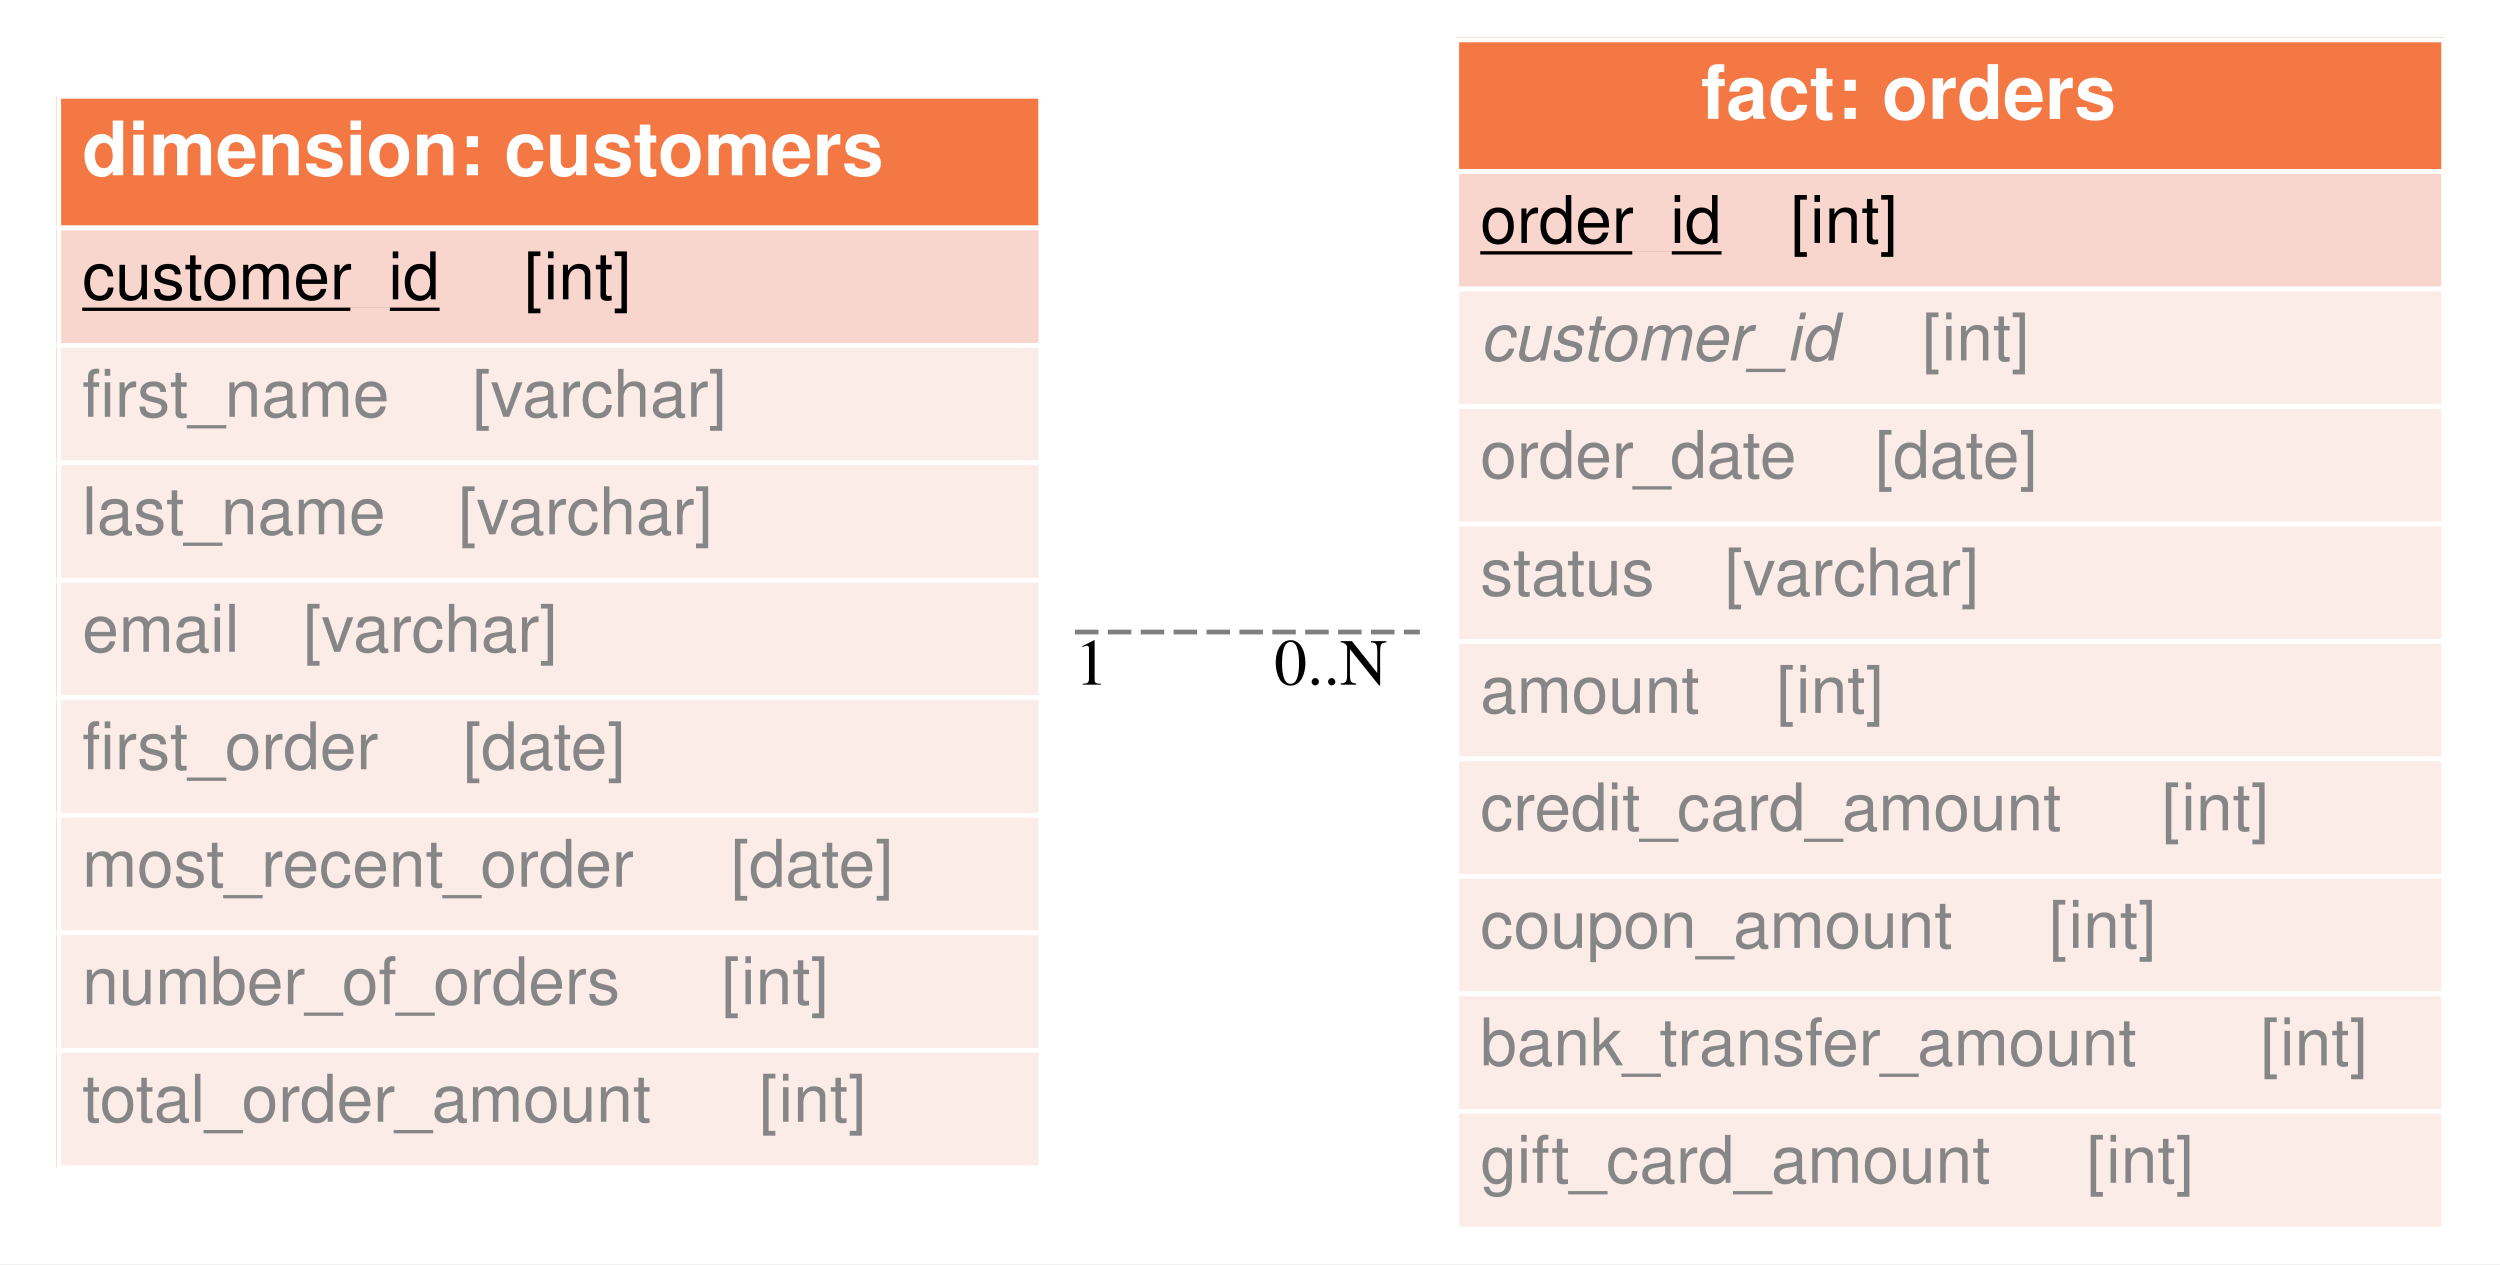
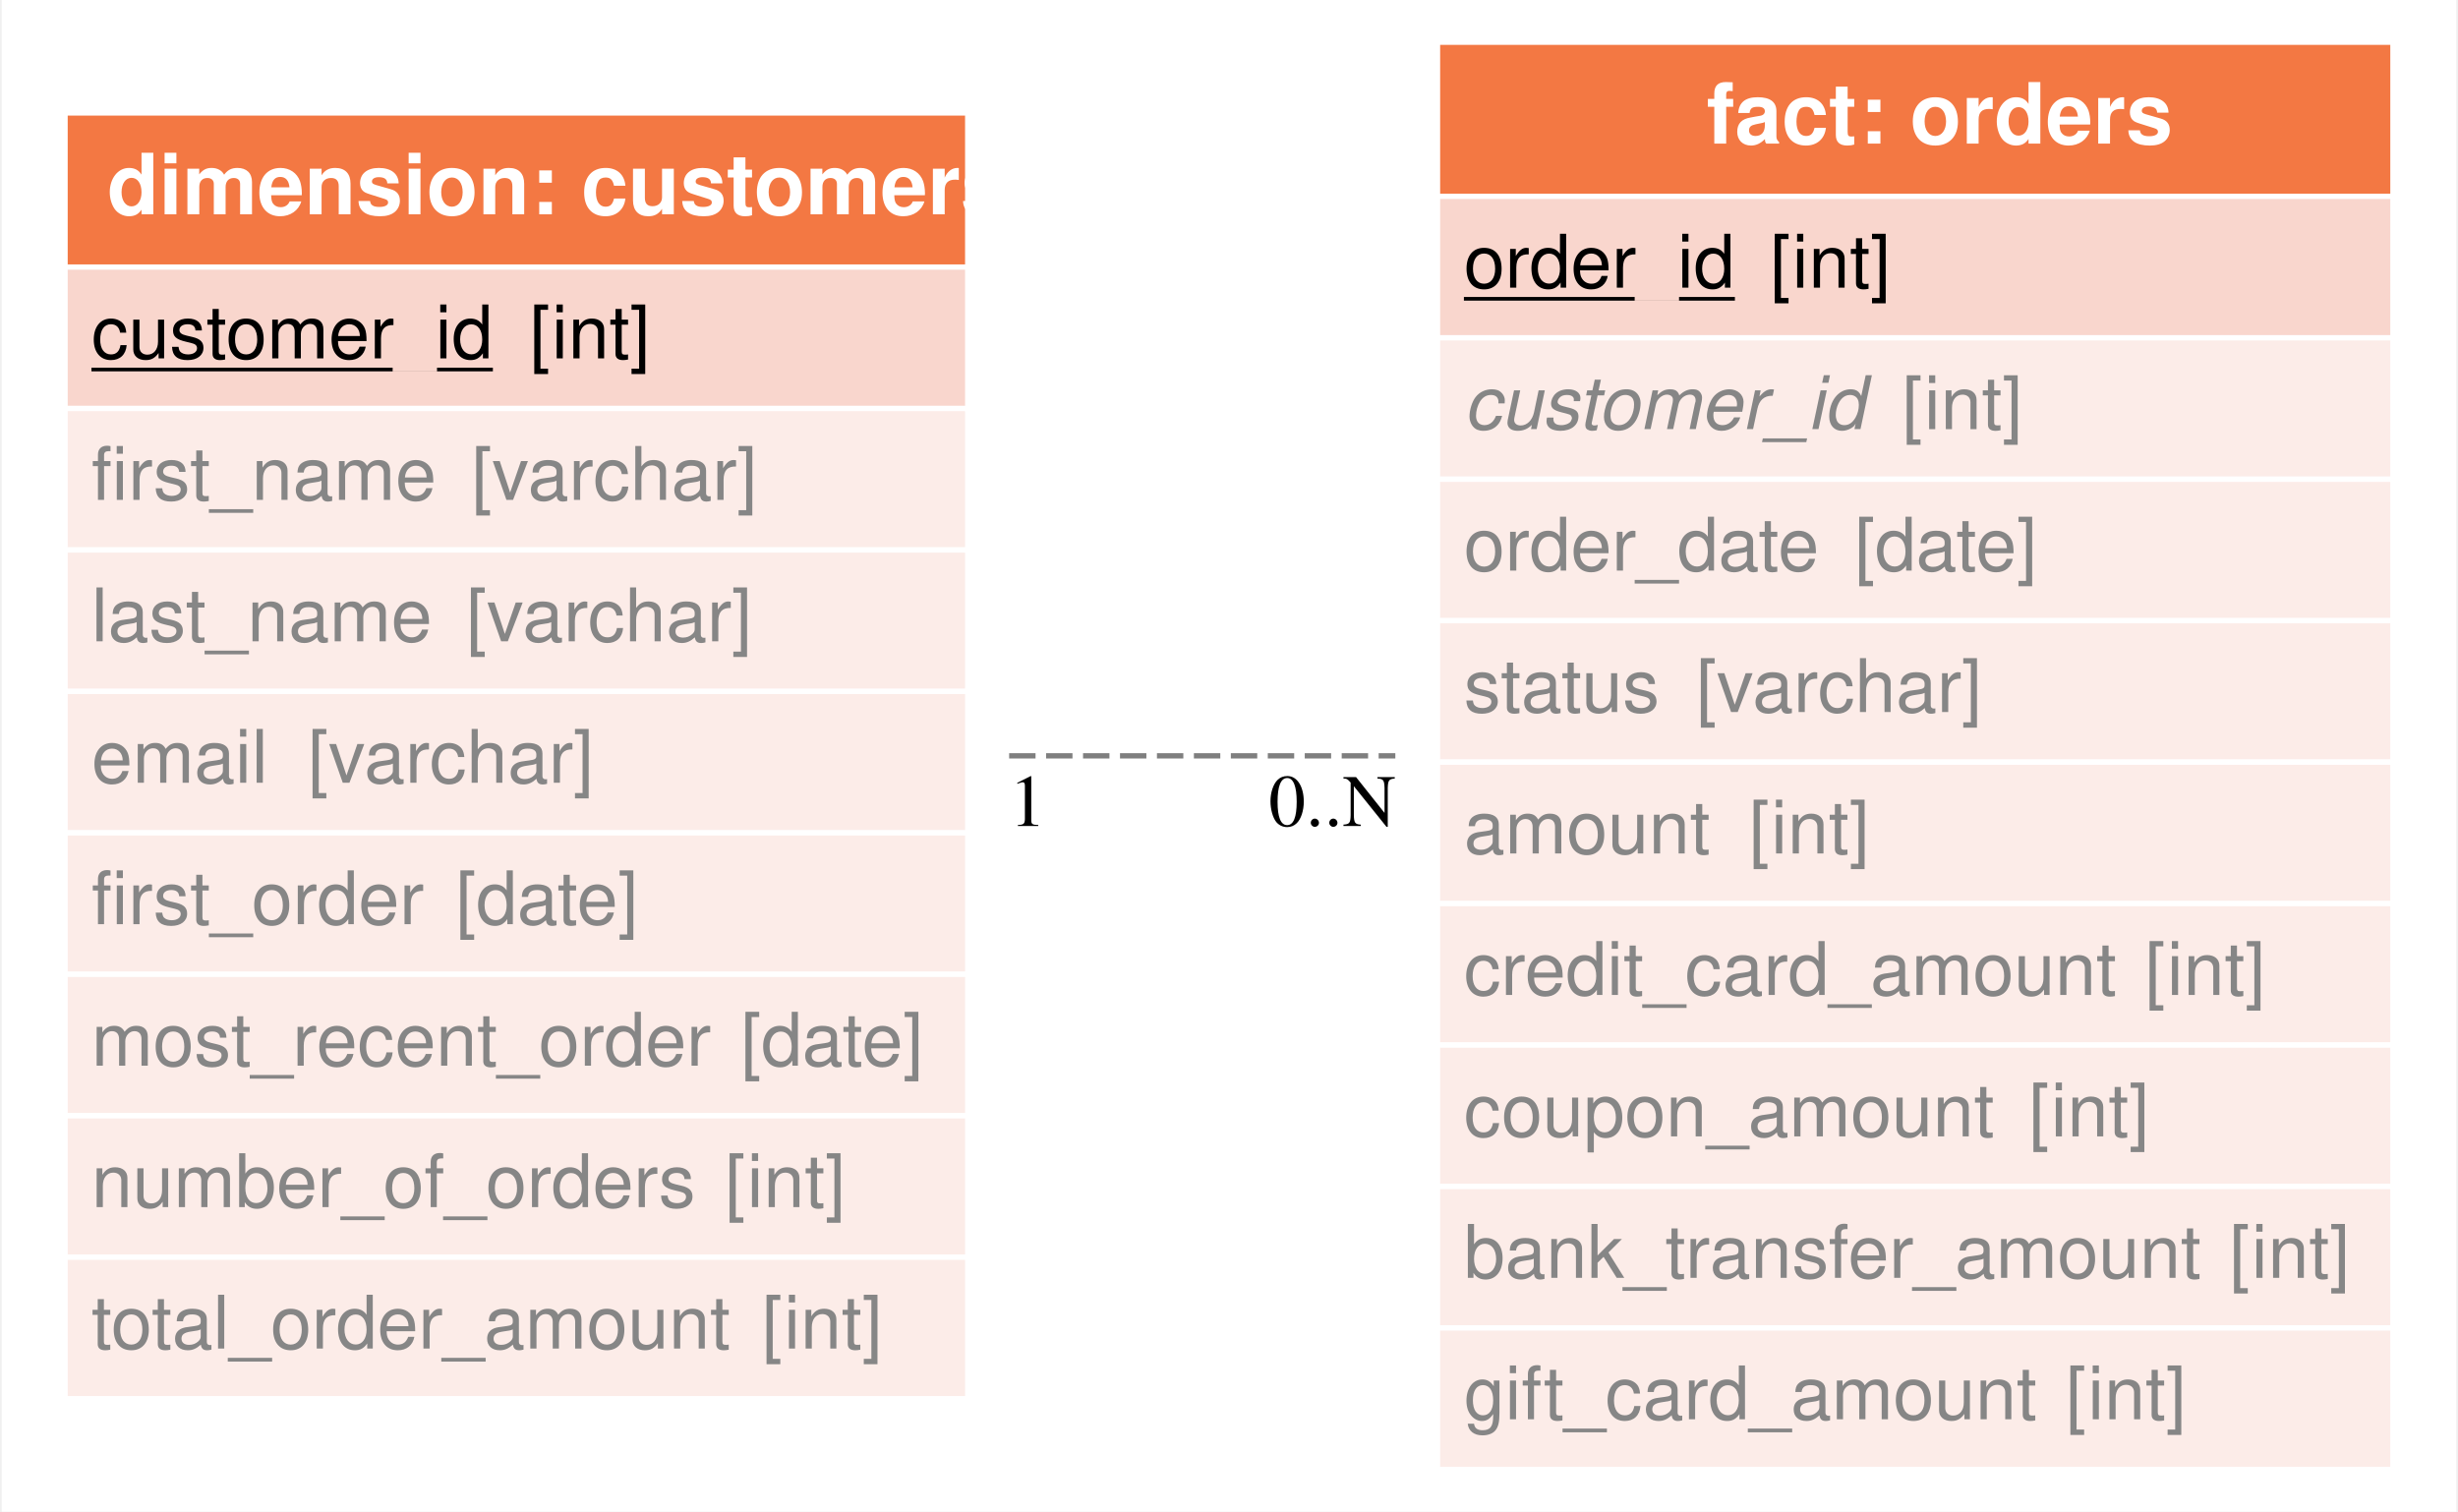
- <svg xmlns="http://www.w3.org/2000/svg" width="532pt" height="269pt" viewBox="0.00 0.00 532.00 269.00">
-   <g id="graph0" class="graph" transform="scale(1 1) rotate(0) translate(4 265)">
-     <polygon fill="white" stroke="none" points="-4,4 -4,-265 528,-265 528,4 -4,4" />
+ <svg xmlns="http://www.w3.org/2000/svg" width="465pt" height="286pt" viewBox="0.00 0.00 465.00 286.40">
+   <g id="graph0" class="graph" transform="scale(1 1) rotate(0) translate(4 282.4)">
+     <polygon fill="white" stroke="none" points="-4,4 -4,-282.4 461,-282.4 461,4 -4,4" />
    <g id="node1" class="node">
-       <polygon fill="#f37843" stroke="none" points="8,-16.5 8,-244.5 217,-244.5 217,-16.5 8,-16.5" />
-       <polygon fill="none" stroke="#ffffff" points="8.5,-216.5 8.5,-244.5 217.5,-244.5 217.5,-216.5 8.5,-216.5" />
-       <text text-anchor="start" x="13.5" y="-227.7" font-family="Helvetica,sans-Serif" font-weight="bold" font-size="16.00" fill="#ffffff">dimension: customers</text>
-       <polygon fill="#f9d6cd" stroke="none" points="8.5,-191.5 8.5,-216.5 217.5,-216.5 217.5,-191.5 8.5,-191.5" />
-       <polygon fill="none" stroke="#ffffff" points="8.5,-191.5 8.5,-216.5 217.5,-216.5 217.5,-191.5 8.5,-191.5" />
-       <text text-anchor="start" x="13.5" y="-201.3" font-family="Helvetica,sans-Serif" text-decoration="underline" font-size="14.00" fill="#000000">customer_id  </text>
-       <text text-anchor="start" x="107.5" y="-201.3" font-family="Helvetica,sans-Serif" font-size="14.00" fill="#000000"> [int]</text>
-       <polygon fill="#fcece8" stroke="none" points="8.5,-166.5 8.5,-191.5 217.5,-191.5 217.5,-166.5 8.5,-166.5" />
-       <polygon fill="none" stroke="#ffffff" points="8.5,-166.5 8.5,-191.5 217.5,-191.5 217.5,-166.5 8.5,-166.5" />
-       <text text-anchor="start" x="13.5" y="-176.3" font-family="Helvetica,sans-Serif" font-size="14.00" fill="#868686">first_name  </text>
-       <text text-anchor="start" x="96.5" y="-176.3" font-family="Helvetica,sans-Serif" font-size="14.00" fill="#868686"> [varchar]</text>
-       <polygon fill="#fcece8" stroke="none" points="8.5,-141.5 8.5,-166.5 217.5,-166.5 217.5,-141.5 8.5,-141.5" />
-       <polygon fill="none" stroke="#ffffff" points="8.5,-141.5 8.5,-166.5 217.5,-166.5 217.5,-141.5 8.5,-141.5" />
-       <text text-anchor="start" x="13.5" y="-151.3" font-family="Helvetica,sans-Serif" font-size="14.00" fill="#868686">last_name  </text>
-       <text text-anchor="start" x="93.5" y="-151.3" font-family="Helvetica,sans-Serif" font-size="14.00" fill="#868686"> [varchar]</text>
-       <polygon fill="#fcece8" stroke="none" points="8.5,-116.5 8.5,-141.5 217.5,-141.5 217.5,-116.5 8.5,-116.5" />
-       <polygon fill="none" stroke="#ffffff" points="8.5,-116.5 8.5,-141.5 217.5,-141.5 217.5,-116.5 8.5,-116.5" />
-       <text text-anchor="start" x="13.5" y="-126.3" font-family="Helvetica,sans-Serif" font-size="14.00" fill="#868686">email  </text>
-       <text text-anchor="start" x="60.5" y="-126.3" font-family="Helvetica,sans-Serif" font-size="14.00" fill="#868686"> [varchar]</text>
-       <polygon fill="#fcece8" stroke="none" points="8.5,-91.5 8.5,-116.5 217.5,-116.5 217.5,-91.5 8.5,-91.5" />
-       <polygon fill="none" stroke="#ffffff" points="8.5,-91.5 8.5,-116.5 217.5,-116.5 217.5,-91.5 8.5,-91.5" />
-       <text text-anchor="start" x="13.5" y="-101.3" font-family="Helvetica,sans-Serif" font-size="14.00" fill="#868686">first_order  </text>
-       <text text-anchor="start" x="94.5" y="-101.3" font-family="Helvetica,sans-Serif" font-size="14.00" fill="#868686"> [date]</text>
-       <polygon fill="#fcece8" stroke="none" points="8.5,-66.5 8.5,-91.5 217.5,-91.5 217.5,-66.5 8.5,-66.5" />
-       <polygon fill="none" stroke="#ffffff" points="8.5,-66.5 8.5,-91.5 217.5,-91.5 217.5,-66.5 8.5,-66.5" />
-       <text text-anchor="start" x="13.5" y="-76.3" font-family="Helvetica,sans-Serif" font-size="14.00" fill="#868686">most_recent_order  </text>
-       <text text-anchor="start" x="151.5" y="-76.3" font-family="Helvetica,sans-Serif" font-size="14.00" fill="#868686"> [date]</text>
-       <polygon fill="#fcece8" stroke="none" points="8.5,-41.5 8.5,-66.5 217.5,-66.5 217.5,-41.5 8.5,-41.5" />
-       <polygon fill="none" stroke="#ffffff" points="8.5,-41.5 8.5,-66.5 217.5,-66.5 217.5,-41.5 8.5,-41.5" />
-       <text text-anchor="start" x="13.5" y="-51.3" font-family="Helvetica,sans-Serif" font-size="14.00" fill="#868686">number_of_orders  </text>
-       <text text-anchor="start" x="149.5" y="-51.3" font-family="Helvetica,sans-Serif" font-size="14.00" fill="#868686"> [int]</text>
-       <polygon fill="#fcece8" stroke="none" points="8.5,-16.5 8.5,-41.5 217.5,-41.5 217.5,-16.5 8.5,-16.5" />
-       <polygon fill="none" stroke="#ffffff" points="8.5,-16.5 8.5,-41.5 217.5,-41.5 217.5,-16.5 8.5,-16.5" />
-       <text text-anchor="start" x="13.5" y="-26.3" font-family="Helvetica,sans-Serif" font-size="14.00" fill="#868686">total_order_amount  </text>
-       <text text-anchor="start" x="157.5" y="-26.3" font-family="Helvetica,sans-Serif" font-size="14.00" fill="#868686"> [int]</text>
+       <polygon fill="#f37843" stroke="none" points="8,-17.4 8,-261 179,-261 179,-17.4 8,-17.4" />
+       <polygon fill="none" stroke="#ffffff" points="8,-231.8 8,-261 179,-261 179,-231.8 8,-231.8" />
+       <text text-anchor="start" x="16" y="-241.8" font-family="Helvetica,sans-Serif" font-weight="bold" font-size="16.00" fill="#ffffff">dimension: customers</text>
+       <polygon fill="#f9d6cd" stroke="none" points="8,-205 8,-231.8 179,-231.8 179,-205 8,-205" />
+       <polygon fill="none" stroke="#ffffff" points="8,-205 8,-231.8 179,-231.8 179,-205 8,-205" />
+       <text text-anchor="start" x="13" y="-214.5" font-family="Helvetica,sans-Serif" text-decoration="underline" font-size="14.00" fill="#000000">customer_id  </text>
+       <text text-anchor="start" x="96" y="-214.5" font-family="Helvetica,sans-Serif" font-size="14.00" fill="#000000"> [int]</text>
+       <polygon fill="#fcece8" stroke="none" points="8,-178.2 8,-205 179,-205 179,-178.2 8,-178.2" />
+       <polygon fill="none" stroke="#ffffff" points="8,-178.2 8,-205 179,-205 179,-178.2 8,-178.2" />
+       <text text-anchor="start" x="13" y="-187.7" font-family="Helvetica,sans-Serif" font-size="14.00" fill="#868686">first_name  </text>
+       <text text-anchor="start" x="85" y="-187.7" font-family="Helvetica,sans-Serif" font-size="14.00" fill="#868686"> [varchar]</text>
+       <polygon fill="#fcece8" stroke="none" points="8,-151.4 8,-178.2 179,-178.2 179,-151.4 8,-151.4" />
+       <polygon fill="none" stroke="#ffffff" points="8,-151.4 8,-178.2 179,-178.2 179,-151.4 8,-151.4" />
+       <text text-anchor="start" x="13" y="-160.9" font-family="Helvetica,sans-Serif" font-size="14.00" fill="#868686">last_name  </text>
+       <text text-anchor="start" x="84" y="-160.9" font-family="Helvetica,sans-Serif" font-size="14.00" fill="#868686"> [varchar]</text>
+       <polygon fill="#fcece8" stroke="none" points="8,-124.6 8,-151.4 179,-151.4 179,-124.6 8,-124.6" />
+       <polygon fill="none" stroke="#ffffff" points="8,-124.6 8,-151.4 179,-151.4 179,-124.6 8,-124.6" />
+       <text text-anchor="start" x="13" y="-134.1" font-family="Helvetica,sans-Serif" font-size="14.00" fill="#868686">email  </text>
+       <text text-anchor="start" x="54" y="-134.1" font-family="Helvetica,sans-Serif" font-size="14.00" fill="#868686"> [varchar]</text>
+       <polygon fill="#fcece8" stroke="none" points="8,-97.8 8,-124.6 179,-124.6 179,-97.8 8,-97.8" />
+       <polygon fill="none" stroke="#ffffff" points="8,-97.8 8,-124.6 179,-124.6 179,-97.8 8,-97.8" />
+       <text text-anchor="start" x="13" y="-107.3" font-family="Helvetica,sans-Serif" font-size="14.00" fill="#868686">first_order  </text>
+       <text text-anchor="start" x="82" y="-107.3" font-family="Helvetica,sans-Serif" font-size="14.00" fill="#868686"> [date]</text>
+       <polygon fill="#fcece8" stroke="none" points="8,-71 8,-97.8 179,-97.8 179,-71 8,-71" />
+       <polygon fill="none" stroke="#ffffff" points="8,-71 8,-97.8 179,-97.8 179,-71 8,-71" />
+       <text text-anchor="start" x="13" y="-80.5" font-family="Helvetica,sans-Serif" font-size="14.00" fill="#868686">most_recent_order  </text>
+       <text text-anchor="start" x="136" y="-80.5" font-family="Helvetica,sans-Serif" font-size="14.00" fill="#868686"> [date]</text>
+       <polygon fill="#fcece8" stroke="none" points="8,-44.2 8,-71 179,-71 179,-44.2 8,-44.2" />
+       <polygon fill="none" stroke="#ffffff" points="8,-44.2 8,-71 179,-71 179,-44.2 8,-44.2" />
+       <text text-anchor="start" x="13" y="-53.7" font-family="Helvetica,sans-Serif" font-size="14.00" fill="#868686">number_of_orders  </text>
+       <text text-anchor="start" x="133" y="-53.7" font-family="Helvetica,sans-Serif" font-size="14.00" fill="#868686"> [int]</text>
+       <polygon fill="#fcece8" stroke="none" points="8,-17.4 8,-44.2 179,-44.2 179,-17.4 8,-17.4" />
+       <polygon fill="none" stroke="#ffffff" points="8,-17.4 8,-44.2 179,-44.2 179,-17.4 8,-17.4" />
+       <text text-anchor="start" x="13" y="-26.9" font-family="Helvetica,sans-Serif" font-size="14.00" fill="#868686">total_order_amount  </text>
+       <text text-anchor="start" x="140" y="-26.9" font-family="Helvetica,sans-Serif" font-size="14.00" fill="#868686"> [int]</text>
    </g>
    <g id="node2" class="node">
-       <polygon fill="#f37843" stroke="none" points="306,-4 306,-257 516,-257 516,-4 306,-4" />
-       <polygon fill="none" stroke="#ffffff" points="306,-228.5 306,-256.5 516,-256.5 516,-228.5 306,-228.5" />
-       <text text-anchor="start" x="358" y="-239.7" font-family="Helvetica,sans-Serif" font-weight="bold" font-size="16.00" fill="#ffffff">fact: orders</text>
-       <polygon fill="#f9d6cd" stroke="none" points="306,-203.5 306,-228.5 516,-228.5 516,-203.5 306,-203.5" />
-       <polygon fill="none" stroke="#ffffff" points="306,-203.5 306,-228.5 516,-228.5 516,-203.5 306,-203.5" />
-       <text text-anchor="start" x="311" y="-213.3" font-family="Helvetica,sans-Serif" text-decoration="underline" font-size="14.00" fill="#000000">order_id  </text>
-       <text text-anchor="start" x="377" y="-213.3" font-family="Helvetica,sans-Serif" font-size="14.00" fill="#000000"> [int]</text>
-       <polygon fill="#fcece8" stroke="none" points="306,-178.5 306,-203.5 516,-203.5 516,-178.5 306,-178.5" />
-       <polygon fill="none" stroke="#ffffff" points="306,-178.5 306,-203.5 516,-203.5 516,-178.5 306,-178.5" />
-       <text text-anchor="start" x="311" y="-188.3" font-family="Helvetica,sans-Serif" font-style="italic" font-size="14.00" fill="#868686">customer_id  </text>
-       <text text-anchor="start" x="405" y="-188.3" font-family="Helvetica,sans-Serif" font-size="14.00" fill="#868686"> [int]</text>
-       <polygon fill="#fcece8" stroke="none" points="306,-153.5 306,-178.5 516,-178.5 516,-153.5 306,-153.5" />
-       <polygon fill="none" stroke="#ffffff" points="306,-153.5 306,-178.5 516,-178.5 516,-153.5 306,-153.5" />
-       <text text-anchor="start" x="311" y="-163.3" font-family="Helvetica,sans-Serif" font-size="14.00" fill="#868686">order_date  </text>
-       <text text-anchor="start" x="395" y="-163.3" font-family="Helvetica,sans-Serif" font-size="14.00" fill="#868686"> [date]</text>
-       <polygon fill="#fcece8" stroke="none" points="306,-128.5 306,-153.5 516,-153.5 516,-128.5 306,-128.5" />
-       <polygon fill="none" stroke="#ffffff" points="306,-128.5 306,-153.5 516,-153.5 516,-128.5 306,-128.5" />
-       <text text-anchor="start" x="311" y="-138.3" font-family="Helvetica,sans-Serif" font-size="14.00" fill="#868686">status  </text>
-       <text text-anchor="start" x="363" y="-138.3" font-family="Helvetica,sans-Serif" font-size="14.00" fill="#868686"> [varchar]</text>
-       <polygon fill="#fcece8" stroke="none" points="306,-103.5 306,-128.5 516,-128.5 516,-103.5 306,-103.5" />
-       <polygon fill="none" stroke="#ffffff" points="306,-103.5 306,-128.5 516,-128.5 516,-103.5 306,-103.5" />
-       <text text-anchor="start" x="311" y="-113.3" font-family="Helvetica,sans-Serif" font-size="14.00" fill="#868686">amount  </text>
-       <text text-anchor="start" x="374" y="-113.3" font-family="Helvetica,sans-Serif" font-size="14.00" fill="#868686"> [int]</text>
-       <polygon fill="#fcece8" stroke="none" points="306,-78.5 306,-103.5 516,-103.5 516,-78.5 306,-78.5" />
-       <polygon fill="none" stroke="#ffffff" points="306,-78.5 306,-103.5 516,-103.5 516,-78.5 306,-78.5" />
-       <text text-anchor="start" x="311" y="-88.3" font-family="Helvetica,sans-Serif" font-size="14.00" fill="#868686">credit_card_amount  </text>
-       <text text-anchor="start" x="456" y="-88.3" font-family="Helvetica,sans-Serif" font-size="14.00" fill="#868686"> [int]</text>
-       <polygon fill="#fcece8" stroke="none" points="306,-53.5 306,-78.5 516,-78.5 516,-53.5 306,-53.5" />
-       <polygon fill="none" stroke="#ffffff" points="306,-53.5 306,-78.5 516,-78.5 516,-53.5 306,-53.5" />
-       <text text-anchor="start" x="311" y="-63.3" font-family="Helvetica,sans-Serif" font-size="14.00" fill="#868686">coupon_amount  </text>
-       <text text-anchor="start" x="432" y="-63.3" font-family="Helvetica,sans-Serif" font-size="14.00" fill="#868686"> [int]</text>
-       <polygon fill="#fcece8" stroke="none" points="306,-28.5 306,-53.5 516,-53.5 516,-28.5 306,-28.5" />
-       <polygon fill="none" stroke="#ffffff" points="306,-28.5 306,-53.5 516,-53.5 516,-28.5 306,-28.5" />
-       <text text-anchor="start" x="311" y="-38.3" font-family="Helvetica,sans-Serif" font-size="14.00" fill="#868686">bank_transfer_amount  </text>
-       <text text-anchor="start" x="477" y="-38.3" font-family="Helvetica,sans-Serif" font-size="14.00" fill="#868686"> [int]</text>
-       <polygon fill="#fcece8" stroke="none" points="306,-3.5 306,-28.5 516,-28.5 516,-3.5 306,-3.5" />
-       <polygon fill="none" stroke="#ffffff" points="306,-3.5 306,-28.5 516,-28.5 516,-3.5 306,-3.5" />
-       <text text-anchor="start" x="311" y="-13.3" font-family="Helvetica,sans-Serif" font-size="14.00" fill="#868686">gift_card_amount  </text>
-       <text text-anchor="start" x="440" y="-13.3" font-family="Helvetica,sans-Serif" font-size="14.00" fill="#868686"> [int]</text>
+       <polygon fill="#f37843" stroke="none" points="268,-4 268,-274.4 449,-274.4 449,-4 268,-4" />
+       <polygon fill="none" stroke="#ffffff" points="268,-245.2 268,-274.4 449,-274.4 449,-245.2 268,-245.2" />
+       <text text-anchor="start" x="319" y="-255.2" font-family="Helvetica,sans-Serif" font-weight="bold" font-size="16.00" fill="#ffffff">fact: orders</text>
+       <polygon fill="#f9d6cd" stroke="none" points="268,-218.4 268,-245.2 449,-245.2 449,-218.4 268,-218.4" />
+       <polygon fill="none" stroke="#ffffff" points="268,-218.4 268,-245.2 449,-245.2 449,-218.4 268,-218.4" />
+       <text text-anchor="start" x="273" y="-227.9" font-family="Helvetica,sans-Serif" text-decoration="underline" font-size="14.00" fill="#000000">order_id  </text>
+       <text text-anchor="start" x="331" y="-227.9" font-family="Helvetica,sans-Serif" font-size="14.00" fill="#000000"> [int]</text>
+       <polygon fill="#fcece8" stroke="none" points="268,-191.6 268,-218.4 449,-218.4 449,-191.6 268,-191.6" />
+       <polygon fill="none" stroke="#ffffff" points="268,-191.6 268,-218.4 449,-218.4 449,-191.6 268,-191.6" />
+       <text text-anchor="start" x="273" y="-201.1" font-family="Helvetica,sans-Serif" font-style="italic" font-size="14.00" fill="#868686">customer_id  </text>
+       <text text-anchor="start" x="356" y="-201.1" font-family="Helvetica,sans-Serif" font-size="14.00" fill="#868686"> [int]</text>
+       <polygon fill="#fcece8" stroke="none" points="268,-164.8 268,-191.6 449,-191.6 449,-164.8 268,-164.8" />
+       <polygon fill="none" stroke="#ffffff" points="268,-164.8 268,-191.6 449,-191.6 449,-164.8 268,-164.8" />
+       <text text-anchor="start" x="273" y="-174.3" font-family="Helvetica,sans-Serif" font-size="14.00" fill="#868686">order_date  </text>
+       <text text-anchor="start" x="347" y="-174.3" font-family="Helvetica,sans-Serif" font-size="14.00" fill="#868686"> [date]</text>
+       <polygon fill="#fcece8" stroke="none" points="268,-138 268,-164.8 449,-164.8 449,-138 268,-138" />
+       <polygon fill="none" stroke="#ffffff" points="268,-138 268,-164.8 449,-164.8 449,-138 268,-138" />
+       <text text-anchor="start" x="273" y="-147.5" font-family="Helvetica,sans-Serif" font-size="14.00" fill="#868686">status  </text>
+       <text text-anchor="start" x="317" y="-147.5" font-family="Helvetica,sans-Serif" font-size="14.00" fill="#868686"> [varchar]</text>
+       <polygon fill="#fcece8" stroke="none" points="268,-111.2 268,-138 449,-138 449,-111.2 268,-111.2" />
+       <polygon fill="none" stroke="#ffffff" points="268,-111.2 268,-138 449,-138 449,-111.2 268,-111.2" />
+       <text text-anchor="start" x="273" y="-120.7" font-family="Helvetica,sans-Serif" font-size="14.00" fill="#868686">amount  </text>
+       <text text-anchor="start" x="327" y="-120.7" font-family="Helvetica,sans-Serif" font-size="14.00" fill="#868686"> [int]</text>
+       <polygon fill="#fcece8" stroke="none" points="268,-84.4 268,-111.2 449,-111.2 449,-84.4 268,-84.4" />
+       <polygon fill="none" stroke="#ffffff" points="268,-84.4 268,-111.2 449,-111.2 449,-84.4 268,-84.4" />
+       <text text-anchor="start" x="273" y="-93.9" font-family="Helvetica,sans-Serif" font-size="14.00" fill="#868686">credit_card_amount  </text>
+       <text text-anchor="start" x="402" y="-93.9" font-family="Helvetica,sans-Serif" font-size="14.00" fill="#868686"> [int]</text>
+       <polygon fill="#fcece8" stroke="none" points="268,-57.6 268,-84.4 449,-84.4 449,-57.6 268,-57.6" />
+       <polygon fill="none" stroke="#ffffff" points="268,-57.6 268,-84.4 449,-84.4 449,-57.6 268,-57.6" />
+       <text text-anchor="start" x="273" y="-67.1" font-family="Helvetica,sans-Serif" font-size="14.00" fill="#868686">coupon_amount  </text>
+       <text text-anchor="start" x="380" y="-67.1" font-family="Helvetica,sans-Serif" font-size="14.00" fill="#868686"> [int]</text>
+       <polygon fill="#fcece8" stroke="none" points="268,-30.8 268,-57.6 449,-57.6 449,-30.8 268,-30.8" />
+       <polygon fill="none" stroke="#ffffff" points="268,-30.8 268,-57.6 449,-57.6 449,-30.8 268,-30.8" />
+       <text text-anchor="start" x="273" y="-40.3" font-family="Helvetica,sans-Serif" font-size="14.00" fill="#868686">bank_transfer_amount  </text>
+       <text text-anchor="start" x="418" y="-40.3" font-family="Helvetica,sans-Serif" font-size="14.00" fill="#868686"> [int]</text>
+       <polygon fill="#fcece8" stroke="none" points="268,-4 268,-30.8 449,-30.8 449,-4 268,-4" />
+       <polygon fill="none" stroke="#ffffff" points="268,-4 268,-30.8 449,-30.8 449,-4 268,-4" />
+       <text text-anchor="start" x="273" y="-13.5" font-family="Helvetica,sans-Serif" font-size="14.00" fill="#868686">gift_card_amount  </text>
+       <text text-anchor="start" x="387" y="-13.5" font-family="Helvetica,sans-Serif" font-size="14.00" fill="#868686"> [int]</text>
    </g>
    <g id="edge1" class="edge">
-       <path fill="none" stroke="#7f7f7f" stroke-dasharray="5,2" d="M224.75,-130.5C248.74,-130.5 274.11,-130.5 298.13,-130.5" />
-       <text text-anchor="start" x="267.13" y="-119.3" font-family="Times,serif" font-size="14.00">0..N</text>
-       <text text-anchor="start" x="224.75" y="-119.3" font-family="Times,serif" font-size="14.00">1</text>
+       <path fill="none" stroke="#7f7f7f" stroke-dasharray="5,2" d="M186.85,-139.2C210.54,-139.2 236.08,-139.2 260.01,-139.2" />
+       <text text-anchor="start" x="236.01" y="-125.9" font-family="Times,serif" font-size="14.00">0..N</text>
+       <text text-anchor="start" x="186.85" y="-125.9" font-family="Times,serif" font-size="14.00">1</text>
    </g>
  </g>
</svg>
